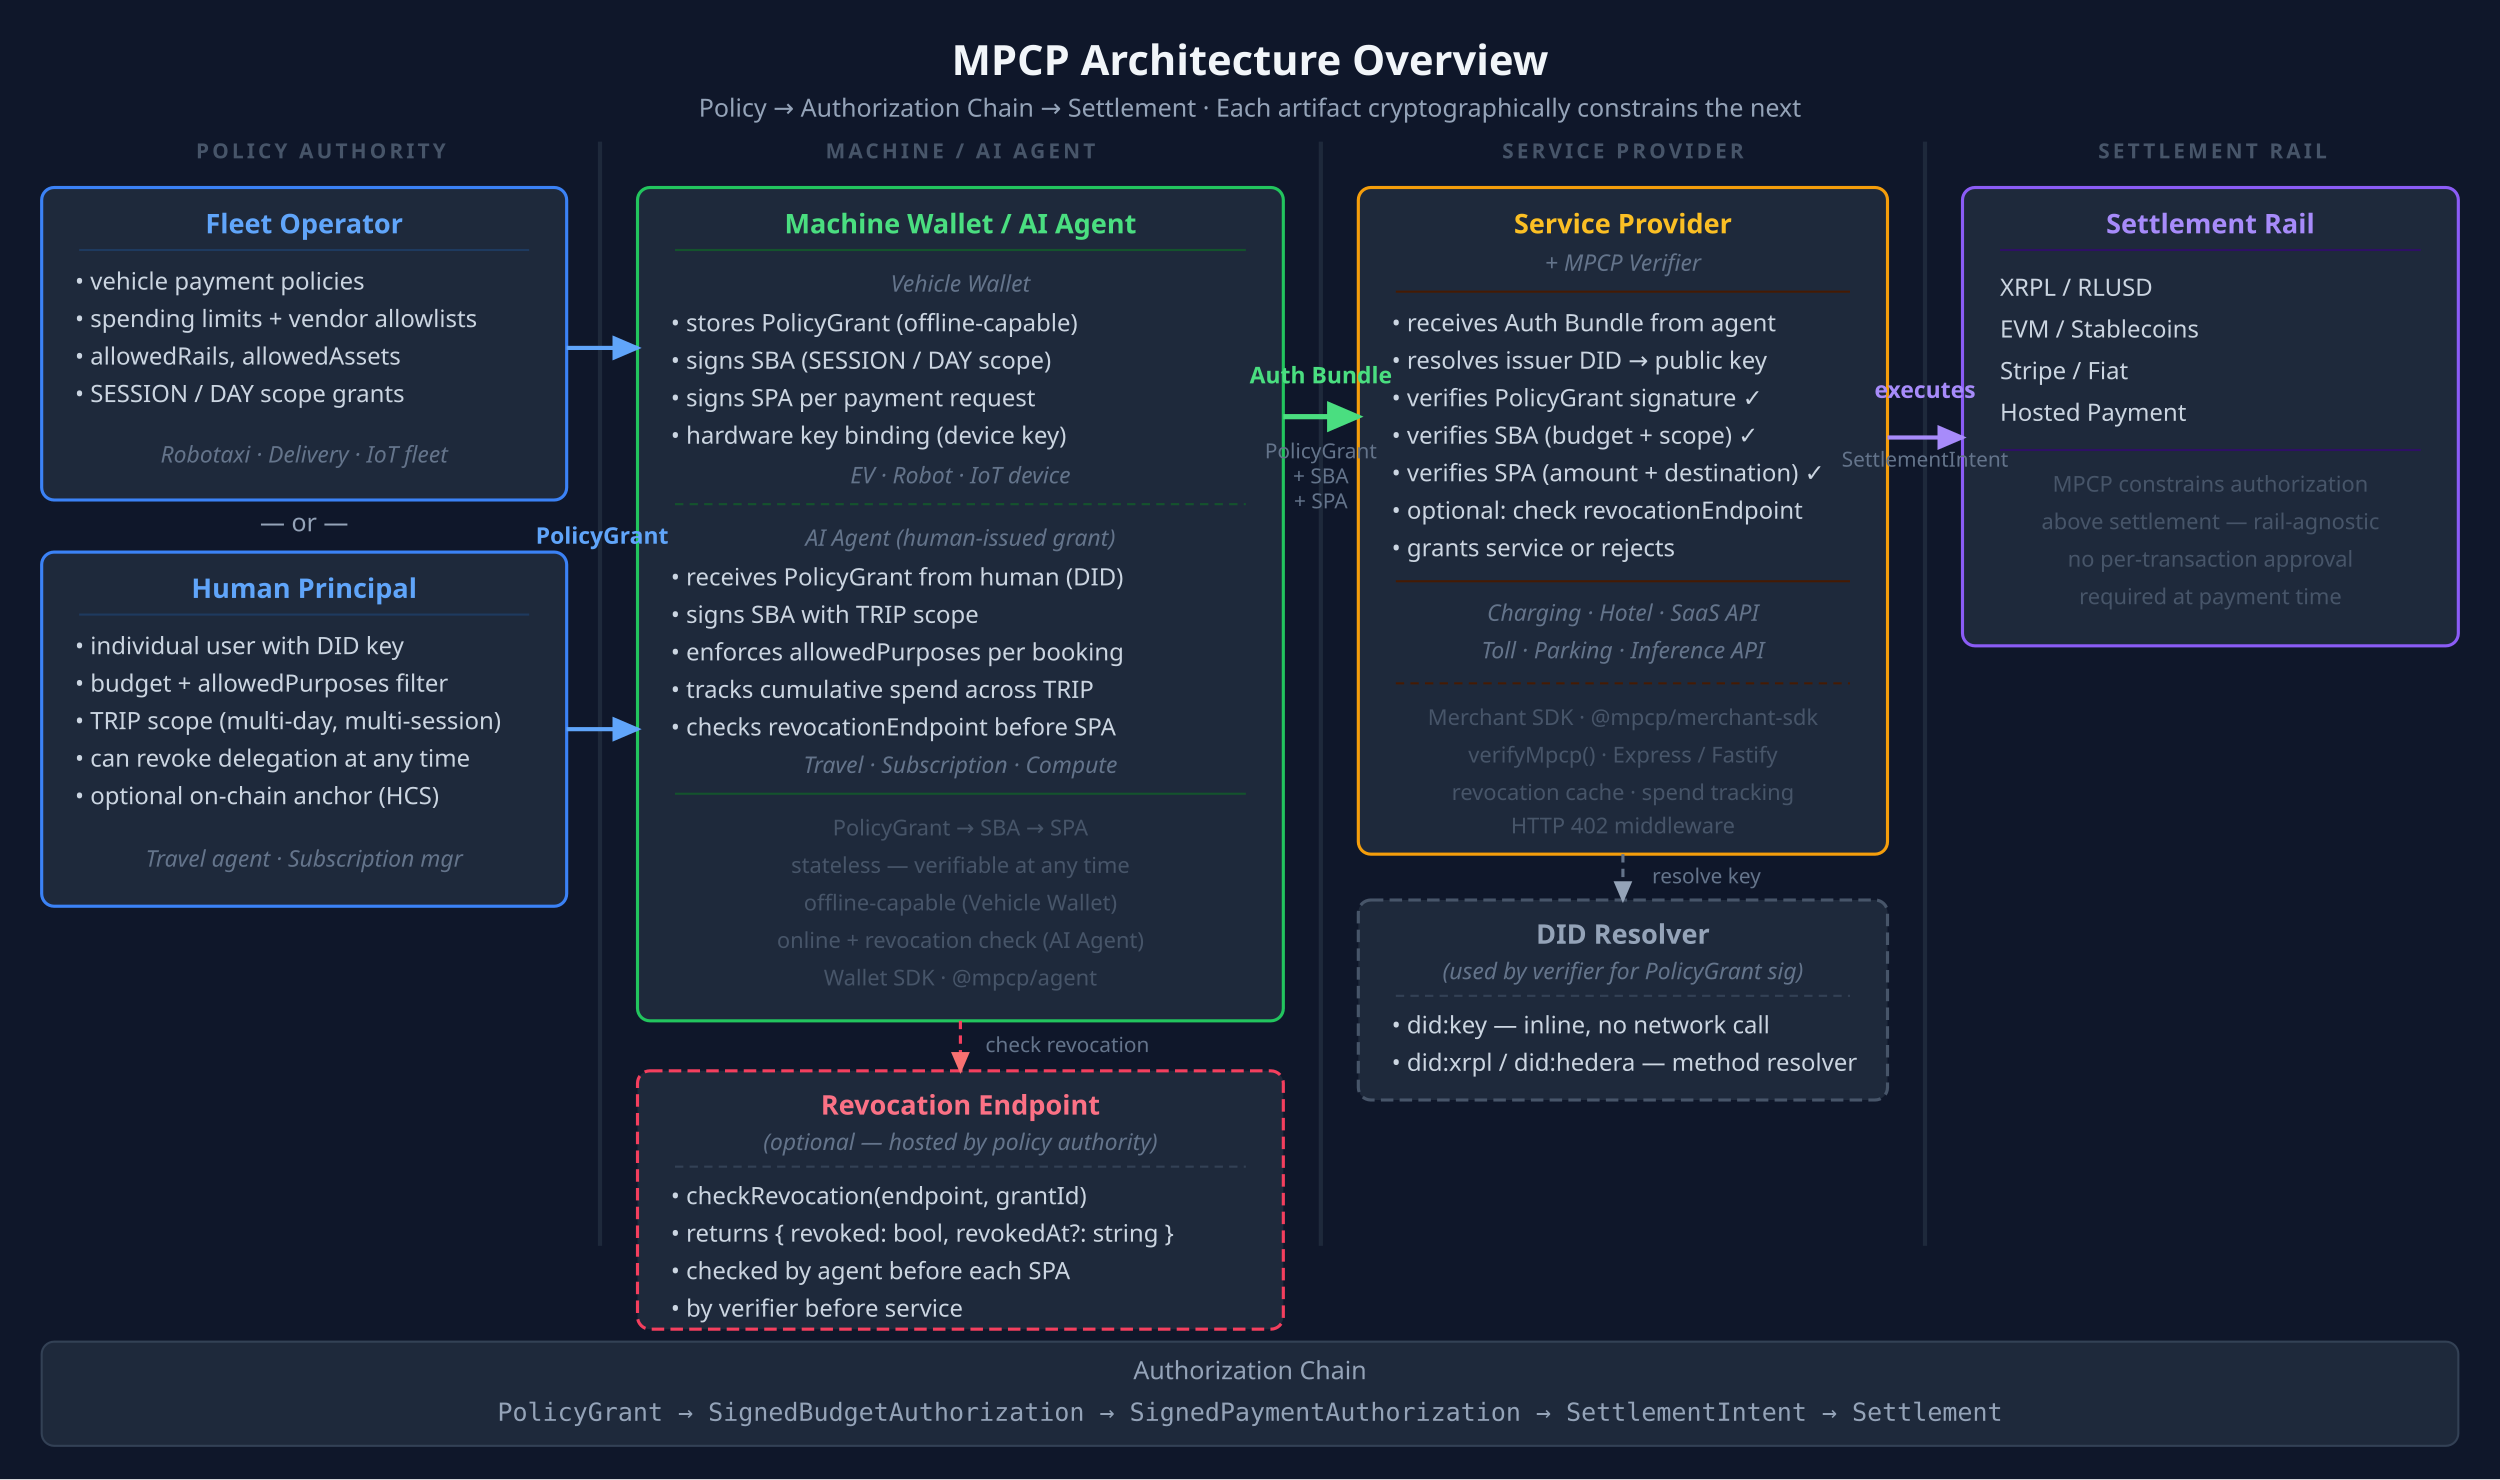
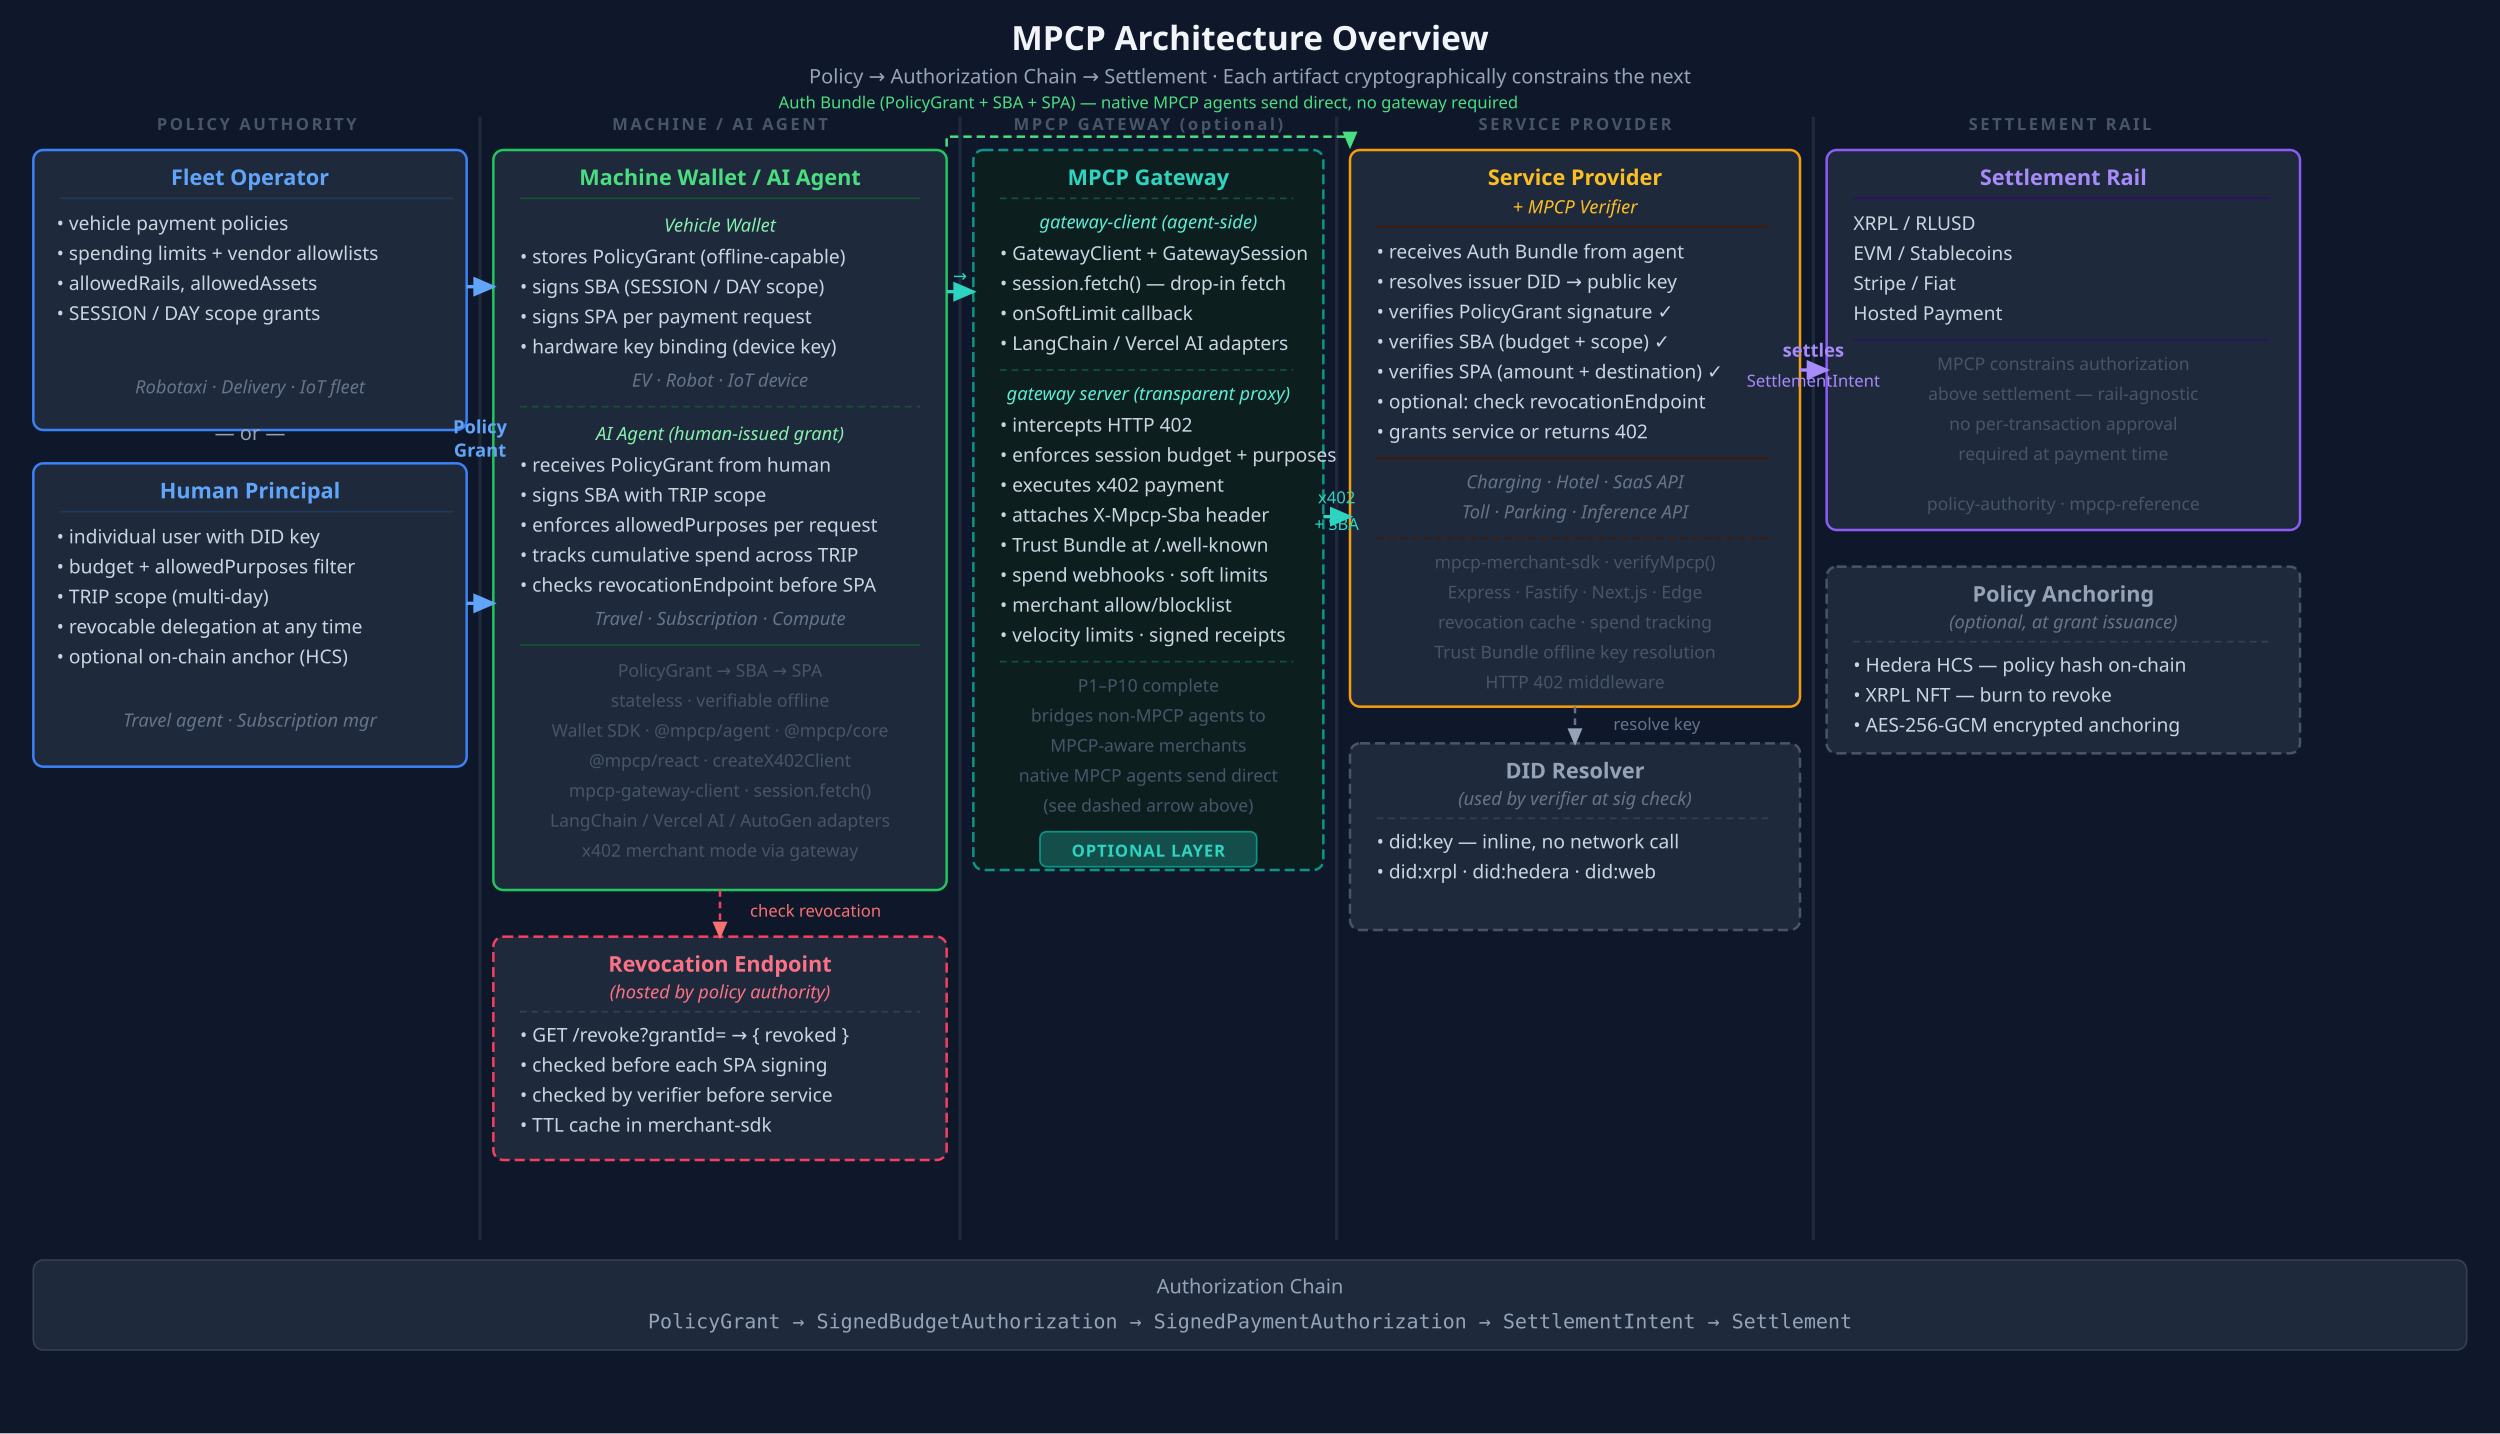
- <svg xmlns="http://www.w3.org/2000/svg" width="1200" height="710" viewBox="0 0 1200 710">
+ <svg xmlns="http://www.w3.org/2000/svg" width="1500" height="860" viewBox="0 0 1500 860">
  <style>
    .title  { font: bold 20px system-ui, sans-serif; fill: #f1f5f9; }
    .sub    { font: 12px system-ui, sans-serif; fill: #94a3b8; }
    .colHdr { font: bold 10px system-ui, sans-serif; fill: #475569; letter-spacing: 1.5px; }
    .bTitle { font: bold 13px system-ui, sans-serif; }
-     .bSub   { font: italic 11px system-ui, sans-serif; fill: #64748b; }
+     .bSub   { font: italic 11px system-ui, sans-serif; }
    .detail { font: 11.5px system-ui, sans-serif; fill: #cbd5e1; }
    .aLabel { font: bold 11px system-ui, sans-serif; }
-     .aNote  { font: 10px system-ui, sans-serif; fill: #64748b; }
+     .aNote  { font: 10px system-ui, sans-serif; }
+     .dim    { font: 10.5px system-ui, sans-serif; fill: #475569; }
    .chain  { font: 12px monospace; fill: #94a3b8; }
-     .dim    { font: 10.5px system-ui, sans-serif; fill: #475569; }
  </style>
  <defs>
    <marker id="ah" markerWidth="7" markerHeight="6" refX="6" refY="3" orient="auto">
      <path d="M0,0 L7,3 L0,6 Z" fill="#94a3b8" />
    </marker>
    <marker id="ahB" markerWidth="7" markerHeight="6" refX="6" refY="3" orient="auto">
      <path d="M0,0 L7,3 L0,6 Z" fill="#60a5fa" />
    </marker>
    <marker id="ahG" markerWidth="7" markerHeight="6" refX="6" refY="3" orient="auto">
      <path d="M0,0 L7,3 L0,6 Z" fill="#4ade80" />
    </marker>
+     <marker id="ahT" markerWidth="7" markerHeight="6" refX="6" refY="3" orient="auto">
+       <path d="M0,0 L7,3 L0,6 Z" fill="#2dd4bf" />
+     </marker>
    <marker id="ahV" markerWidth="7" markerHeight="6" refX="6" refY="3" orient="auto">
      <path d="M0,0 L7,3 L0,6 Z" fill="#a78bfa" />
    </marker>
    <marker id="ahR" markerWidth="7" markerHeight="6" refX="6" refY="3" orient="auto">
      <path d="M0,0 L7,3 L0,6 Z" fill="#f87171" />
    </marker>
  </defs>
-   <rect width="1200" height="710" fill="#0f172a" />
-   <text x="600" y="36" text-anchor="middle" class="title">MPCP Architecture Overview</text>
-   <text x="600" y="56" text-anchor="middle" class="sub">Policy  →  Authorization Chain  →  Settlement  ·  Each artifact cryptographically constrains the next</text>
-   <line x1="288" y1="68" x2="288" y2="598" stroke="#1e293b" stroke-width="2" />
-   <line x1="634" y1="68" x2="634" y2="598" stroke="#1e293b" stroke-width="2" />
-   <line x1="924" y1="68" x2="924" y2="598" stroke="#1e293b" stroke-width="2" />
-   <text x="154" y="76" text-anchor="middle" class="colHdr">POLICY AUTHORITY</text>
-   <text x="461" y="76" text-anchor="middle" class="colHdr">MACHINE / AI AGENT</text>
-   <text x="779" y="76" text-anchor="middle" class="colHdr">SERVICE PROVIDER</text>
-   <text x="1062" y="76" text-anchor="middle" class="colHdr">SETTLEMENT RAIL</text>
-   <rect x="20" y="90" width="252" height="150" rx="6" fill="#1e293b" stroke="#3b82f6" stroke-width="1.5" />
-   <text x="146" y="112" text-anchor="middle" class="bTitle" fill="#60a5fa">Fleet Operator</text>
-   <line x1="38" y1="120" x2="254" y2="120" stroke="#1e3a5f" stroke-width="1" />
-   <text x="36" y="139" class="detail">• vehicle payment policies</text>
-   <text x="36" y="157" class="detail">• spending limits + vendor allowlists</text>
-   <text x="36" y="175" class="detail">• allowedRails, allowedAssets</text>
-   <text x="36" y="193" class="detail">• SESSION / DAY scope grants</text>
-   <text x="146" y="222" text-anchor="middle" class="bSub">Robotaxi · Delivery · IoT fleet</text>
-   <text x="146" y="255" text-anchor="middle" class="sub" fill="#334155">— or —</text>
-   <rect x="20" y="265" width="252" height="170" rx="6" fill="#1e293b" stroke="#3b82f6" stroke-width="1.5" />
-   <text x="146" y="287" text-anchor="middle" class="bTitle" fill="#60a5fa">Human Principal</text>
-   <line x1="38" y1="295" x2="254" y2="295" stroke="#1e3a5f" stroke-width="1" />
-   <text x="36" y="314" class="detail">• individual user with DID key</text>
-   <text x="36" y="332" class="detail">• budget + allowedPurposes filter</text>
-   <text x="36" y="350" class="detail">• TRIP scope (multi-day, multi-session)</text>
-   <text x="36" y="368" class="detail">• can revoke delegation at any time</text>
-   <text x="36" y="386" class="detail">• optional on-chain anchor (HCS)</text>
-   <text x="146" y="416" text-anchor="middle" class="bSub">Travel agent · Subscription mgr</text>
-   <rect x="306" y="90" width="310" height="400" rx="6" fill="#1e293b" stroke="#22c55e" stroke-width="1.5" />
-   <text x="461" y="112" text-anchor="middle" class="bTitle" fill="#4ade80">Machine Wallet / AI Agent</text>
-   <line x1="324" y1="120" x2="598" y2="120" stroke="#14532d" stroke-width="1" />
-   <text x="461" y="140" text-anchor="middle" fill="#86efac" class="bSub">Vehicle Wallet</text>
-   <text x="322" y="159" class="detail">• stores PolicyGrant (offline-capable)</text>
-   <text x="322" y="177" class="detail">• signs SBA (SESSION / DAY scope)</text>
-   <text x="322" y="195" class="detail">• signs SPA per payment request</text>
-   <text x="322" y="213" class="detail">• hardware key binding (device key)</text>
-   <text x="461" y="232" text-anchor="middle" class="bSub">EV · Robot · IoT device</text>
-   <line x1="324" y1="242" x2="598" y2="242" stroke="#14532d" stroke-width="1" stroke-dasharray="4 3" />
-   <text x="461" y="262" text-anchor="middle" fill="#86efac" class="bSub">AI Agent  (human-issued grant)</text>
-   <text x="322" y="281" class="detail">• receives PolicyGrant from human (DID)</text>
-   <text x="322" y="299" class="detail">• signs SBA with TRIP scope</text>
-   <text x="322" y="317" class="detail">• enforces allowedPurposes per booking</text>
-   <text x="322" y="335" class="detail">• tracks cumulative spend across TRIP</text>
-   <text x="322" y="353" class="detail">• checks revocationEndpoint before SPA</text>
-   <text x="461" y="371" text-anchor="middle" class="bSub">Travel · Subscription · Compute</text>
-   <line x1="324" y1="381" x2="598" y2="381" stroke="#14532d" stroke-width="1" />
-   <text x="461" y="401" text-anchor="middle" class="dim">PolicyGrant  →  SBA  →  SPA</text>
-   <text x="461" y="419" text-anchor="middle" class="dim">stateless — verifiable at any time</text>
-   <text x="461" y="437" text-anchor="middle" class="dim">offline-capable (Vehicle Wallet)</text>
-   <text x="461" y="455" text-anchor="middle" class="dim">online + revocation check (AI Agent)</text>
-   <text x="461" y="473" text-anchor="middle" class="dim">Wallet SDK  ·  @mpcp/agent</text>
-   <rect x="652" y="90" width="254" height="320" rx="6" fill="#1e293b" stroke="#f59e0b" stroke-width="1.5" />
-   <text x="779" y="112" text-anchor="middle" class="bTitle" fill="#fbbf24">Service Provider</text>
-   <text x="779" y="130" text-anchor="middle" class="bSub" fill="#fbbf24">+ MPCP Verifier</text>
-   <line x1="670" y1="140" x2="888" y2="140" stroke="#451a03" stroke-width="1" />
-   <text x="668" y="159" class="detail">• receives Auth Bundle from agent</text>
-   <text x="668" y="177" class="detail">• resolves issuer DID → public key</text>
-   <text x="668" y="195" class="detail">• verifies PolicyGrant signature ✓</text>
-   <text x="668" y="213" class="detail">• verifies SBA (budget + scope) ✓</text>
-   <text x="668" y="231" class="detail">• verifies SPA (amount + destination) ✓</text>
-   <text x="668" y="249" class="detail">• optional: check revocationEndpoint</text>
-   <text x="668" y="267" class="detail">• grants service or rejects</text>
-   <line x1="670" y1="279" x2="888" y2="279" stroke="#451a03" stroke-width="1" />
-   <text x="779" y="298" text-anchor="middle" class="bSub">Charging · Hotel · SaaS API</text>
-   <text x="779" y="316" text-anchor="middle" class="bSub">Toll · Parking · Inference API</text>
-   <line x1="670" y1="328" x2="888" y2="328" stroke="#451a03" stroke-width="1" stroke-dasharray="4 3" />
-   <text x="779" y="348" text-anchor="middle" class="dim">Merchant SDK  ·  @mpcp/merchant-sdk</text>
-   <text x="779" y="366" text-anchor="middle" class="dim">verifyMpcp()  ·  Express / Fastify</text>
-   <text x="779" y="384" text-anchor="middle" class="dim">revocation cache  ·  spend tracking</text>
-   <text x="779" y="400" text-anchor="middle" class="dim">HTTP 402 middleware</text>
-   <rect x="652" y="432" width="254" height="96" rx="6" fill="#1e293b" stroke="#475569" stroke-width="1.5" stroke-dasharray="6 3" />
-   <text x="779" y="453" text-anchor="middle" class="bTitle" fill="#94a3b8">DID Resolver</text>
-   <text x="779" y="470" text-anchor="middle" class="bSub">(used by verifier for PolicyGrant sig)</text>
-   <line x1="670" y1="478" x2="888" y2="478" stroke="#334155" stroke-width="1" stroke-dasharray="4 3" />
-   <text x="668" y="496" class="detail">• did:key — inline, no network call</text>
-   <text x="668" y="514" class="detail">• did:xrpl / did:hedera — method resolver</text>
-   <rect x="942" y="90" width="238" height="220" rx="6" fill="#1e293b" stroke="#8b5cf6" stroke-width="1.5" />
-   <text x="1061" y="112" text-anchor="middle" class="bTitle" fill="#a78bfa">Settlement Rail</text>
-   <line x1="960" y1="120" x2="1162" y2="120" stroke="#2e1065" stroke-width="1" />
-   <text x="960" y="142" class="detail">XRPL / RLUSD</text>
-   <text x="960" y="162" class="detail">EVM / Stablecoins</text>
-   <text x="960" y="182" class="detail">Stripe / Fiat</text>
-   <text x="960" y="202" class="detail">Hosted Payment</text>
-   <line x1="960" y1="216" x2="1162" y2="216" stroke="#2e1065" stroke-width="1" />
-   <text x="1061" y="236" text-anchor="middle" class="dim">MPCP constrains authorization</text>
-   <text x="1061" y="254" text-anchor="middle" class="dim">above settlement — rail-agnostic</text>
-   <text x="1061" y="272" text-anchor="middle" class="dim">no per-transaction approval</text>
-   <text x="1061" y="290" text-anchor="middle" class="dim">required at payment time</text>
-   <rect x="306" y="514" width="310" height="124" rx="6" fill="#1e293b" stroke="#f43f5e" stroke-width="1.5" stroke-dasharray="6 3" />
-   <text x="461" y="535" text-anchor="middle" class="bTitle" fill="#fb7185">Revocation Endpoint</text>
-   <text x="461" y="552" text-anchor="middle" class="bSub" fill="#fb7185">(optional — hosted by policy authority)</text>
-   <line x1="324" y1="560" x2="598" y2="560" stroke="#334155" stroke-width="1" stroke-dasharray="4 3" />
-   <text x="322" y="578" class="detail">• checkRevocation(endpoint, grantId)</text>
-   <text x="322" y="596" class="detail">• returns { revoked: bool, revokedAt?: string }</text>
-   <text x="322" y="614" class="detail">• checked by agent before each SPA</text>
-   <text x="322" y="632" class="detail">• by verifier before service</text>
-   <path d="M272 167 L306 167" fill="none" stroke="#60a5fa" stroke-width="2" marker-end="url(#ahB)" />
-   <path d="M272 350 L306 350" fill="none" stroke="#60a5fa" stroke-width="2" marker-end="url(#ahB)" />
-   <text x="289" y="261" text-anchor="middle" class="aLabel" fill="#60a5fa">PolicyGrant</text>
-   <path d="M616 200 H652" fill="none" stroke="#4ade80" stroke-width="2.5" marker-end="url(#ahG)" />
-   <text x="634" y="184" text-anchor="middle" class="aLabel" fill="#4ade80">Auth Bundle</text>
-   <text x="634" y="220" text-anchor="middle" class="aNote">PolicyGrant</text>
-   <text x="634" y="232" text-anchor="middle" class="aNote">+ SBA</text>
-   <text x="634" y="244" text-anchor="middle" class="aNote">+ SPA</text>
-   <path d="M906 210 H942" fill="none" stroke="#a78bfa" stroke-width="2" marker-end="url(#ahV)" />
-   <text x="924" y="191" text-anchor="middle" class="aLabel" fill="#a78bfa">executes</text>
-   <text x="924" y="224" text-anchor="middle" class="aNote">SettlementIntent</text>
-   <path d="M461 490 L461 514" fill="none" stroke="#f43f5e" stroke-width="1.5" stroke-dasharray="4 3" marker-end="url(#ahR)" />
-   <text x="473" y="505" class="aNote" fill="#f87171">check revocation</text>
-   <path d="M779 410 L779 432" fill="none" stroke="#64748b" stroke-width="1.5" stroke-dasharray="4 3" marker-end="url(#ah)" />
-   <text x="793" y="424" class="aNote">resolve key</text>
-   <rect x="20" y="644" width="1160" height="50" rx="6" fill="#1e293b" stroke="#334155" stroke-width="1" />
-   <text x="600" y="662" text-anchor="middle" class="sub" fill="#475569">Authorization Chain</text>
-   <text x="600" y="682" text-anchor="middle" class="chain">PolicyGrant  →  SignedBudgetAuthorization  →  SignedPaymentAuthorization  →  SettlementIntent  →  Settlement</text>
+   <rect width="1500" height="860" fill="#0f172a" />
+   <text x="750" y="30" text-anchor="middle" class="title">MPCP Architecture Overview</text>
+   <text x="750" y="50" text-anchor="middle" class="sub">Policy → Authorization Chain → Settlement · Each artifact cryptographically constrains the next</text>
+   <text x="689" y="65" text-anchor="middle" class="aNote" fill="#4ade80">Auth Bundle (PolicyGrant + SBA + SPA) — native MPCP agents send direct, no gateway required</text>
+   <line x1="288" y1="70" x2="288" y2="744" stroke="#1e293b" stroke-width="2" />
+   <line x1="576" y1="70" x2="576" y2="744" stroke="#1e293b" stroke-width="2" />
+   <line x1="802" y1="70" x2="802" y2="744" stroke="#1e293b" stroke-width="2" />
+   <line x1="1088" y1="70" x2="1088" y2="744" stroke="#1e293b" stroke-width="2" />
+   <text x="154" y="78" text-anchor="middle" class="colHdr">POLICY AUTHORITY</text>
+   <text x="432" y="78" text-anchor="middle" class="colHdr">MACHINE / AI AGENT</text>
+   <text x="689" y="78" text-anchor="middle" class="colHdr">MPCP GATEWAY  (optional)</text>
+   <text x="945" y="78" text-anchor="middle" class="colHdr">SERVICE PROVIDER</text>
+   <text x="1236" y="78" text-anchor="middle" class="colHdr">SETTLEMENT RAIL</text>
+   <path d="M568,88 L568,82 L810,82 L810,88" fill="none" stroke="#4ade80" stroke-width="1.5" stroke-dasharray="5 3" marker-end="url(#ahG)" />
+   <rect x="20" y="90" width="260" height="168" rx="6" fill="#1e293b" stroke="#3b82f6" stroke-width="1.5" />
+   <text x="150" y="111" text-anchor="middle" class="bTitle" fill="#60a5fa">Fleet Operator</text>
+   <line x1="36" y1="119" x2="272" y2="119" stroke="#1e3a5f" stroke-width="1" />
+   <text x="34" y="138" class="detail">• vehicle payment policies</text>
+   <text x="34" y="156" class="detail">• spending limits + vendor allowlists</text>
+   <text x="34" y="174" class="detail">• allowedRails, allowedAssets</text>
+   <text x="34" y="192" class="detail">• SESSION / DAY scope grants</text>
+   <text x="150" y="236" text-anchor="middle" class="bSub" fill="#64748b">Robotaxi · Delivery · IoT fleet</text>
+   <text x="150" y="264" text-anchor="middle" class="sub" fill="#334155">— or —</text>
+   <rect x="20" y="278" width="260" height="182" rx="6" fill="#1e293b" stroke="#3b82f6" stroke-width="1.5" />
+   <text x="150" y="299" text-anchor="middle" class="bTitle" fill="#60a5fa">Human Principal</text>
+   <line x1="36" y1="307" x2="272" y2="307" stroke="#1e3a5f" stroke-width="1" />
+   <text x="34" y="326" class="detail">• individual user with DID key</text>
+   <text x="34" y="344" class="detail">• budget + allowedPurposes filter</text>
+   <text x="34" y="362" class="detail">• TRIP scope (multi-day)</text>
+   <text x="34" y="380" class="detail">• revocable delegation at any time</text>
+   <text x="34" y="398" class="detail">• optional on-chain anchor (HCS)</text>
+   <text x="150" y="436" text-anchor="middle" class="bSub" fill="#64748b">Travel agent · Subscription mgr</text>
+   <rect x="296" y="90" width="272" height="444" rx="6" fill="#1e293b" stroke="#22c55e" stroke-width="1.5" />
+   <text x="432" y="111" text-anchor="middle" class="bTitle" fill="#4ade80">Machine Wallet / AI Agent</text>
+   <line x1="312" y1="119" x2="552" y2="119" stroke="#14532d" stroke-width="1" />
+   <text x="432" y="139" text-anchor="middle" fill="#86efac" class="bSub">Vehicle Wallet</text>
+   <text x="312" y="158" class="detail">• stores PolicyGrant (offline-capable)</text>
+   <text x="312" y="176" class="detail">• signs SBA (SESSION / DAY scope)</text>
+   <text x="312" y="194" class="detail">• signs SPA per payment request</text>
+   <text x="312" y="212" class="detail">• hardware key binding (device key)</text>
+   <text x="432" y="232" text-anchor="middle" class="bSub" fill="#64748b">EV · Robot · IoT device</text>
+   <line x1="312" y1="244" x2="552" y2="244" stroke="#14532d" stroke-width="1" stroke-dasharray="4 3" />
+   <text x="432" y="264" text-anchor="middle" fill="#86efac" class="bSub">AI Agent  (human-issued grant)</text>
+   <text x="312" y="283" class="detail">• receives PolicyGrant from human</text>
+   <text x="312" y="301" class="detail">• signs SBA with TRIP scope</text>
+   <text x="312" y="319" class="detail">• enforces allowedPurposes per request</text>
+   <text x="312" y="337" class="detail">• tracks cumulative spend across TRIP</text>
+   <text x="312" y="355" class="detail">• checks revocationEndpoint before SPA</text>
+   <text x="432" y="375" text-anchor="middle" class="bSub" fill="#64748b">Travel · Subscription · Compute</text>
+   <line x1="312" y1="387" x2="552" y2="387" stroke="#14532d" stroke-width="1" />
+   <text x="432" y="406" text-anchor="middle" class="dim">PolicyGrant → SBA → SPA</text>
+   <text x="432" y="424" text-anchor="middle" class="dim">stateless · verifiable offline</text>
+   <text x="432" y="442" text-anchor="middle" class="dim">Wallet SDK · @mpcp/agent · @mpcp/core</text>
+   <text x="432" y="460" text-anchor="middle" class="dim">@mpcp/react · createX402Client</text>
+   <text x="432" y="478" text-anchor="middle" class="dim">mpcp-gateway-client · session.fetch()</text>
+   <text x="432" y="496" text-anchor="middle" class="dim">LangChain / Vercel AI / AutoGen adapters</text>
+   <text x="432" y="514" text-anchor="middle" class="dim">x402 merchant mode via gateway</text>
+   <rect x="584" y="90" width="210" height="432" rx="6" fill="#0c1f1e" stroke="#0d9488" stroke-width="1.5" stroke-dasharray="6 3" />
+   <text x="689" y="111" text-anchor="middle" class="bTitle" fill="#2dd4bf">MPCP Gateway</text>
+   <line x1="600" y1="119" x2="776" y2="119" stroke="#134e4a" stroke-width="1" stroke-dasharray="4 3" />
+   <text x="689" y="137" text-anchor="middle" fill="#5eead4" class="bSub">gateway-client  (agent-side)</text>
+   <text x="600" y="156" class="detail">• GatewayClient + GatewaySession</text>
+   <text x="600" y="174" class="detail">• session.fetch() — drop-in fetch</text>
+   <text x="600" y="192" class="detail">• onSoftLimit callback</text>
+   <text x="600" y="210" class="detail">• LangChain / Vercel AI adapters</text>
+   <line x1="600" y1="222" x2="776" y2="222" stroke="#134e4a" stroke-width="1" stroke-dasharray="4 3" />
+   <text x="689" y="240" text-anchor="middle" fill="#5eead4" class="bSub">gateway server  (transparent proxy)</text>
+   <text x="600" y="259" class="detail">• intercepts HTTP 402</text>
+   <text x="600" y="277" class="detail">• enforces session budget + purposes</text>
+   <text x="600" y="295" class="detail">• executes x402 payment</text>
+   <text x="600" y="313" class="detail">• attaches X-Mpcp-Sba header</text>
+   <text x="600" y="331" class="detail">• Trust Bundle at /.well-known</text>
+   <text x="600" y="349" class="detail">• spend webhooks · soft limits</text>
+   <text x="600" y="367" class="detail">• merchant allow/blocklist</text>
+   <text x="600" y="385" class="detail">• velocity limits · signed receipts</text>
+   <line x1="600" y1="397" x2="776" y2="397" stroke="#134e4a" stroke-width="1" stroke-dasharray="4 3" />
+   <text x="689" y="415" text-anchor="middle" class="dim">P1–P10 complete</text>
+   <text x="689" y="433" text-anchor="middle" class="dim">bridges non-MPCP agents to</text>
+   <text x="689" y="451" text-anchor="middle" class="dim">MPCP-aware merchants</text>
+   <text x="689" y="469" text-anchor="middle" class="dim">native MPCP agents send direct</text>
+   <text x="689" y="487" text-anchor="middle" class="dim">(see dashed arrow above)</text>
+   <rect x="624" y="499" width="130" height="21" rx="4" fill="#134e4a" stroke="#0d9488" stroke-width="1" />
+   <text x="689" y="514" text-anchor="middle" fill="#2dd4bf" style="font: bold 10px system-ui,sans-serif; letter-spacing:0.5px">OPTIONAL LAYER</text>
+   <rect x="810" y="90" width="270" height="334" rx="6" fill="#1e293b" stroke="#f59e0b" stroke-width="1.5" />
+   <text x="945" y="111" text-anchor="middle" class="bTitle" fill="#fbbf24">Service Provider</text>
+   <text x="945" y="128" text-anchor="middle" class="bSub" fill="#fbbf24">+ MPCP Verifier</text>
+   <line x1="826" y1="136" x2="1062" y2="136" stroke="#451a03" stroke-width="1" />
+   <text x="826" y="155" class="detail">• receives Auth Bundle from agent</text>
+   <text x="826" y="173" class="detail">• resolves issuer DID → public key</text>
+   <text x="826" y="191" class="detail">• verifies PolicyGrant signature ✓</text>
+   <text x="826" y="209" class="detail">• verifies SBA (budget + scope) ✓</text>
+   <text x="826" y="227" class="detail">• verifies SPA (amount + destination) ✓</text>
+   <text x="826" y="245" class="detail">• optional: check revocationEndpoint</text>
+   <text x="826" y="263" class="detail">• grants service or returns 402</text>
+   <line x1="826" y1="275" x2="1062" y2="275" stroke="#451a03" stroke-width="1" />
+   <text x="945" y="293" text-anchor="middle" class="bSub" fill="#64748b">Charging · Hotel · SaaS API</text>
+   <text x="945" y="311" text-anchor="middle" class="bSub" fill="#64748b">Toll · Parking · Inference API</text>
+   <line x1="826" y1="323" x2="1062" y2="323" stroke="#451a03" stroke-width="1" stroke-dasharray="4 3" />
+   <text x="945" y="341" text-anchor="middle" class="dim">mpcp-merchant-sdk · verifyMpcp()</text>
+   <text x="945" y="359" text-anchor="middle" class="dim">Express · Fastify · Next.js · Edge</text>
+   <text x="945" y="377" text-anchor="middle" class="dim">revocation cache · spend tracking</text>
+   <text x="945" y="395" text-anchor="middle" class="dim">Trust Bundle offline key resolution</text>
+   <text x="945" y="413" text-anchor="middle" class="dim">HTTP 402 middleware</text>
+   <rect x="810" y="446" width="270" height="112" rx="6" fill="#1e293b" stroke="#475569" stroke-width="1.5" stroke-dasharray="6 3" />
+   <text x="945" y="467" text-anchor="middle" class="bTitle" fill="#94a3b8">DID Resolver</text>
+   <text x="945" y="483" text-anchor="middle" class="bSub" fill="#64748b">(used by verifier at sig check)</text>
+   <line x1="826" y1="491" x2="1062" y2="491" stroke="#334155" stroke-width="1" stroke-dasharray="4 3" />
+   <text x="826" y="509" class="detail">• did:key — inline, no network call</text>
+   <text x="826" y="527" class="detail">• did:xrpl · did:hedera · did:web</text>
+   <rect x="1096" y="90" width="284" height="228" rx="6" fill="#1e293b" stroke="#8b5cf6" stroke-width="1.5" />
+   <text x="1238" y="111" text-anchor="middle" class="bTitle" fill="#a78bfa">Settlement Rail</text>
+   <line x1="1112" y1="119" x2="1362" y2="119" stroke="#2e1065" stroke-width="1" />
+   <text x="1112" y="138" class="detail">XRPL / RLUSD</text>
+   <text x="1112" y="156" class="detail">EVM / Stablecoins</text>
+   <text x="1112" y="174" class="detail">Stripe / Fiat</text>
+   <text x="1112" y="192" class="detail">Hosted Payment</text>
+   <line x1="1112" y1="204" x2="1362" y2="204" stroke="#2e1065" stroke-width="1" />
+   <text x="1238" y="222" text-anchor="middle" class="dim">MPCP constrains authorization</text>
+   <text x="1238" y="240" text-anchor="middle" class="dim">above settlement — rail-agnostic</text>
+   <text x="1238" y="258" text-anchor="middle" class="dim">no per-transaction approval</text>
+   <text x="1238" y="276" text-anchor="middle" class="dim">required at payment time</text>
+   <text x="1238" y="306" text-anchor="middle" class="dim">policy-authority · mpcp-reference</text>
+   <rect x="1096" y="340" width="284" height="112" rx="6" fill="#1e293b" stroke="#475569" stroke-width="1.5" stroke-dasharray="6 3" />
+   <text x="1238" y="361" text-anchor="middle" class="bTitle" fill="#94a3b8">Policy Anchoring</text>
+   <text x="1238" y="377" text-anchor="middle" class="bSub" fill="#64748b">(optional, at grant issuance)</text>
+   <line x1="1112" y1="385" x2="1362" y2="385" stroke="#334155" stroke-width="1" stroke-dasharray="4 3" />
+   <text x="1112" y="403" class="detail">• Hedera HCS — policy hash on-chain</text>
+   <text x="1112" y="421" class="detail">• XRPL NFT — burn to revoke</text>
+   <text x="1112" y="439" class="detail">• AES-256-GCM encrypted anchoring</text>
+   <rect x="296" y="562" width="272" height="134" rx="6" fill="#1e293b" stroke="#f43f5e" stroke-width="1.5" stroke-dasharray="6 3" />
+   <text x="432" y="583" text-anchor="middle" class="bTitle" fill="#fb7185">Revocation Endpoint</text>
+   <text x="432" y="599" text-anchor="middle" class="bSub" fill="#fb7185">(hosted by policy authority)</text>
+   <line x1="312" y1="607" x2="552" y2="607" stroke="#334155" stroke-width="1" stroke-dasharray="4 3" />
+   <text x="312" y="625" class="detail">• GET /revoke?grantId= → { revoked }</text>
+   <text x="312" y="643" class="detail">• checked before each SPA signing</text>
+   <text x="312" y="661" class="detail">• checked by verifier before service</text>
+   <text x="312" y="679" class="detail">• TTL cache in merchant-sdk</text>
+   <path d="M280,172 L296,172" fill="none" stroke="#60a5fa" stroke-width="2" marker-end="url(#ahB)" />
+   <path d="M280,362 L296,362" fill="none" stroke="#60a5fa" stroke-width="2" marker-end="url(#ahB)" />
+   <text x="288" y="260" text-anchor="middle" class="aLabel" fill="#60a5fa">Policy</text>
+   <text x="288" y="274" text-anchor="middle" class="aLabel" fill="#60a5fa">Grant</text>
+   <path d="M568,175 L584,175" fill="none" stroke="#2dd4bf" stroke-width="2" marker-end="url(#ahT)" />
+   <text x="576" y="169" text-anchor="middle" class="aNote" fill="#2dd4bf">→</text>
+   <path d="M794,310 L810,310" fill="none" stroke="#2dd4bf" stroke-width="2" marker-end="url(#ahT)" />
+   <text x="802" y="302" text-anchor="middle" class="aNote" fill="#2dd4bf">x402</text>
+   <text x="802" y="318" text-anchor="middle" class="aNote" fill="#2dd4bf">+ SBA</text>
+   <path d="M1080,222 L1096,222" fill="none" stroke="#a78bfa" stroke-width="2" marker-end="url(#ahV)" />
+   <text x="1088" y="214" text-anchor="middle" class="aLabel" fill="#a78bfa">settles</text>
+   <text x="1088" y="232" text-anchor="middle" class="aNote" fill="#a78bfa">SettlementIntent</text>
+   <path d="M432,534 L432,562" fill="none" stroke="#f43f5e" stroke-width="1.5" stroke-dasharray="4 3" marker-end="url(#ahR)" />
+   <text x="450" y="550" class="aNote" fill="#f87171">check revocation</text>
+   <path d="M945,424 L945,446" fill="none" stroke="#64748b" stroke-width="1.5" stroke-dasharray="4 3" marker-end="url(#ah)" />
+   <text x="968" y="438" class="aNote" fill="#64748b">resolve key</text>
+   <rect x="20" y="756" width="1460" height="54" rx="6" fill="#1e293b" stroke="#334155" stroke-width="1" />
+   <text x="750" y="776" text-anchor="middle" class="sub" fill="#475569">Authorization Chain</text>
+   <text x="750" y="797" text-anchor="middle" class="chain">PolicyGrant → SignedBudgetAuthorization → SignedPaymentAuthorization → SettlementIntent → Settlement</text>
</svg>
